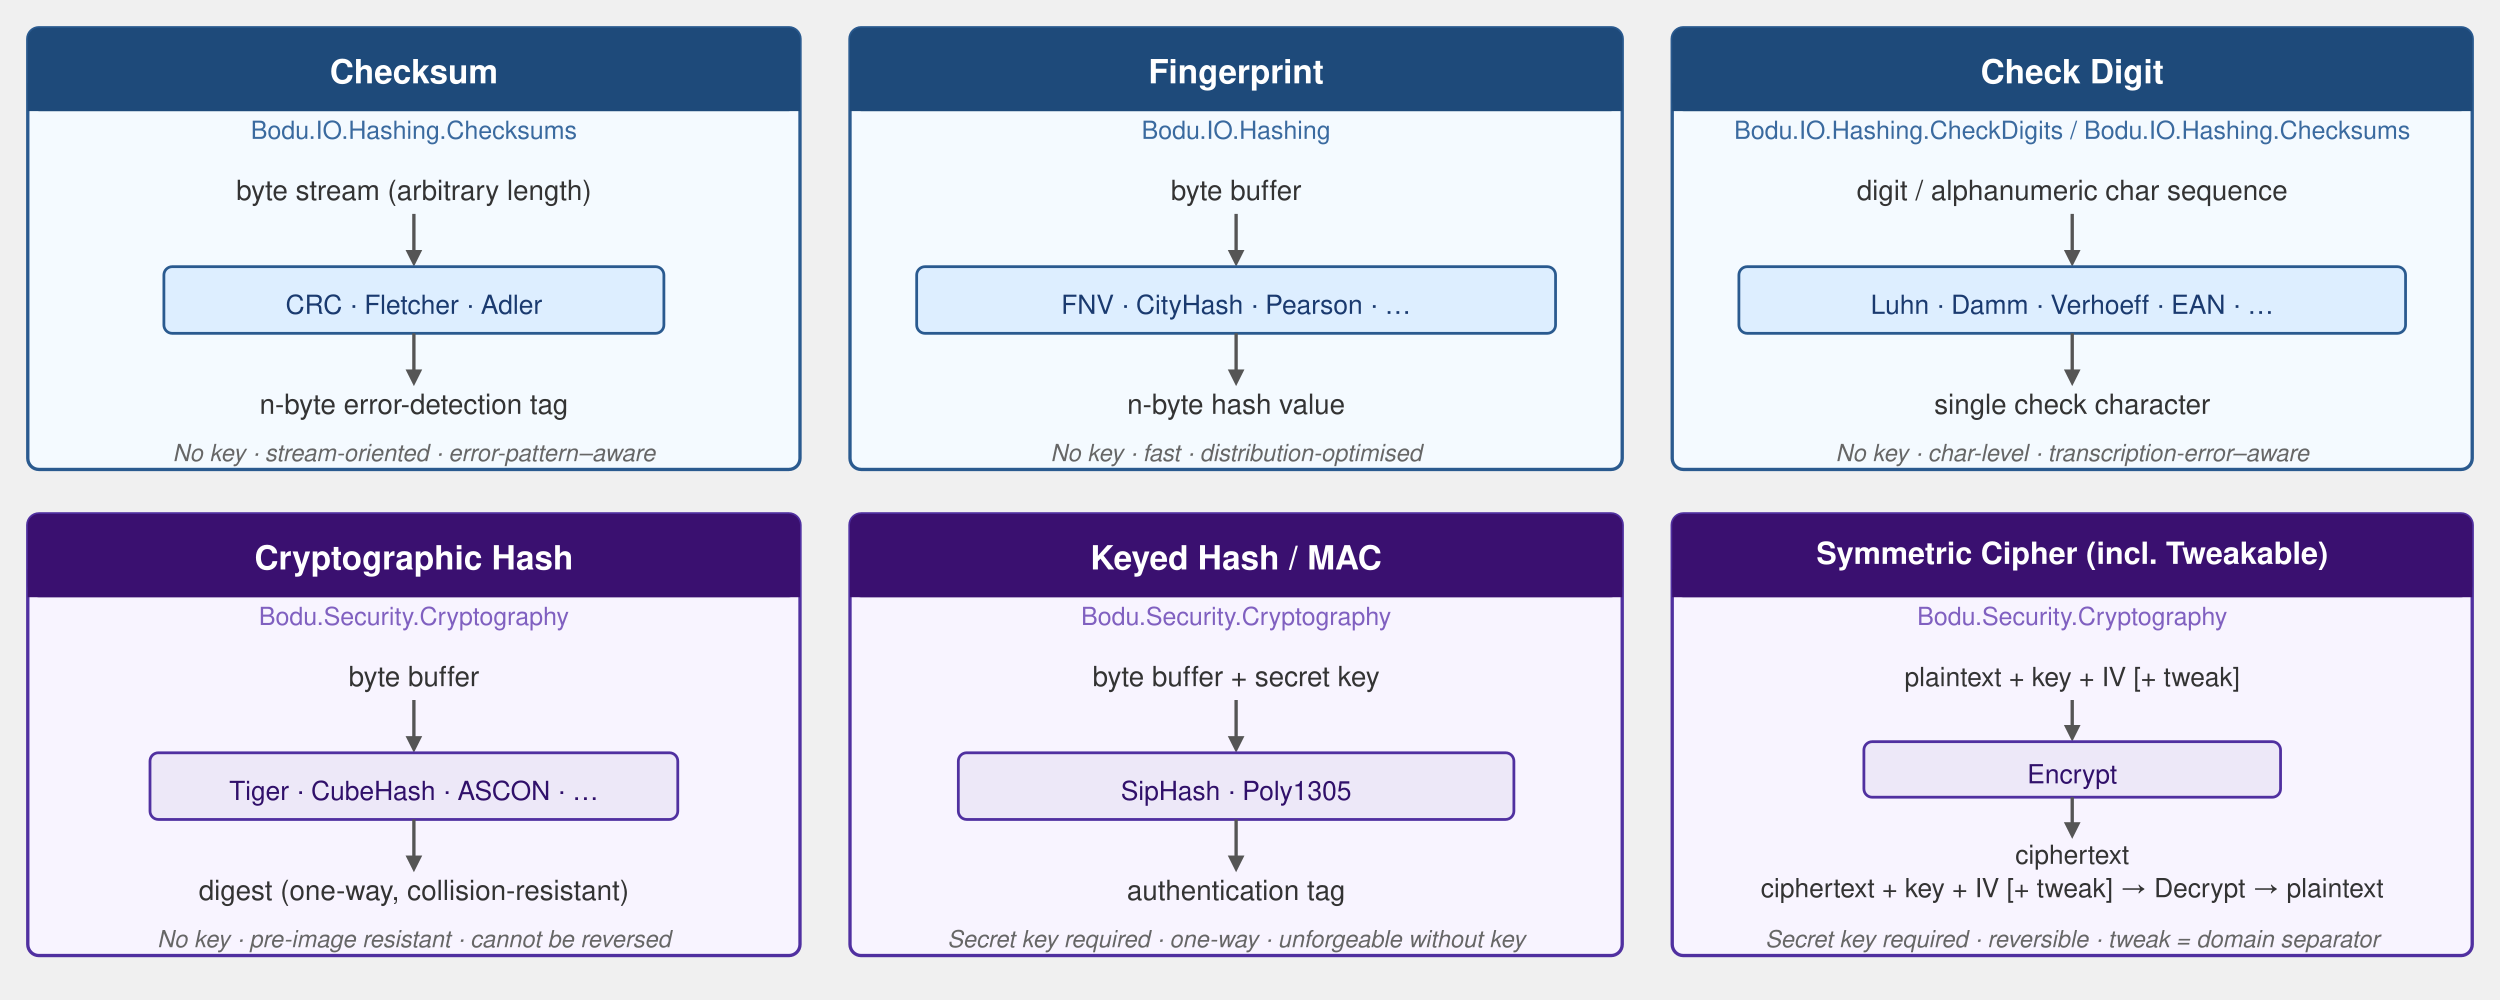
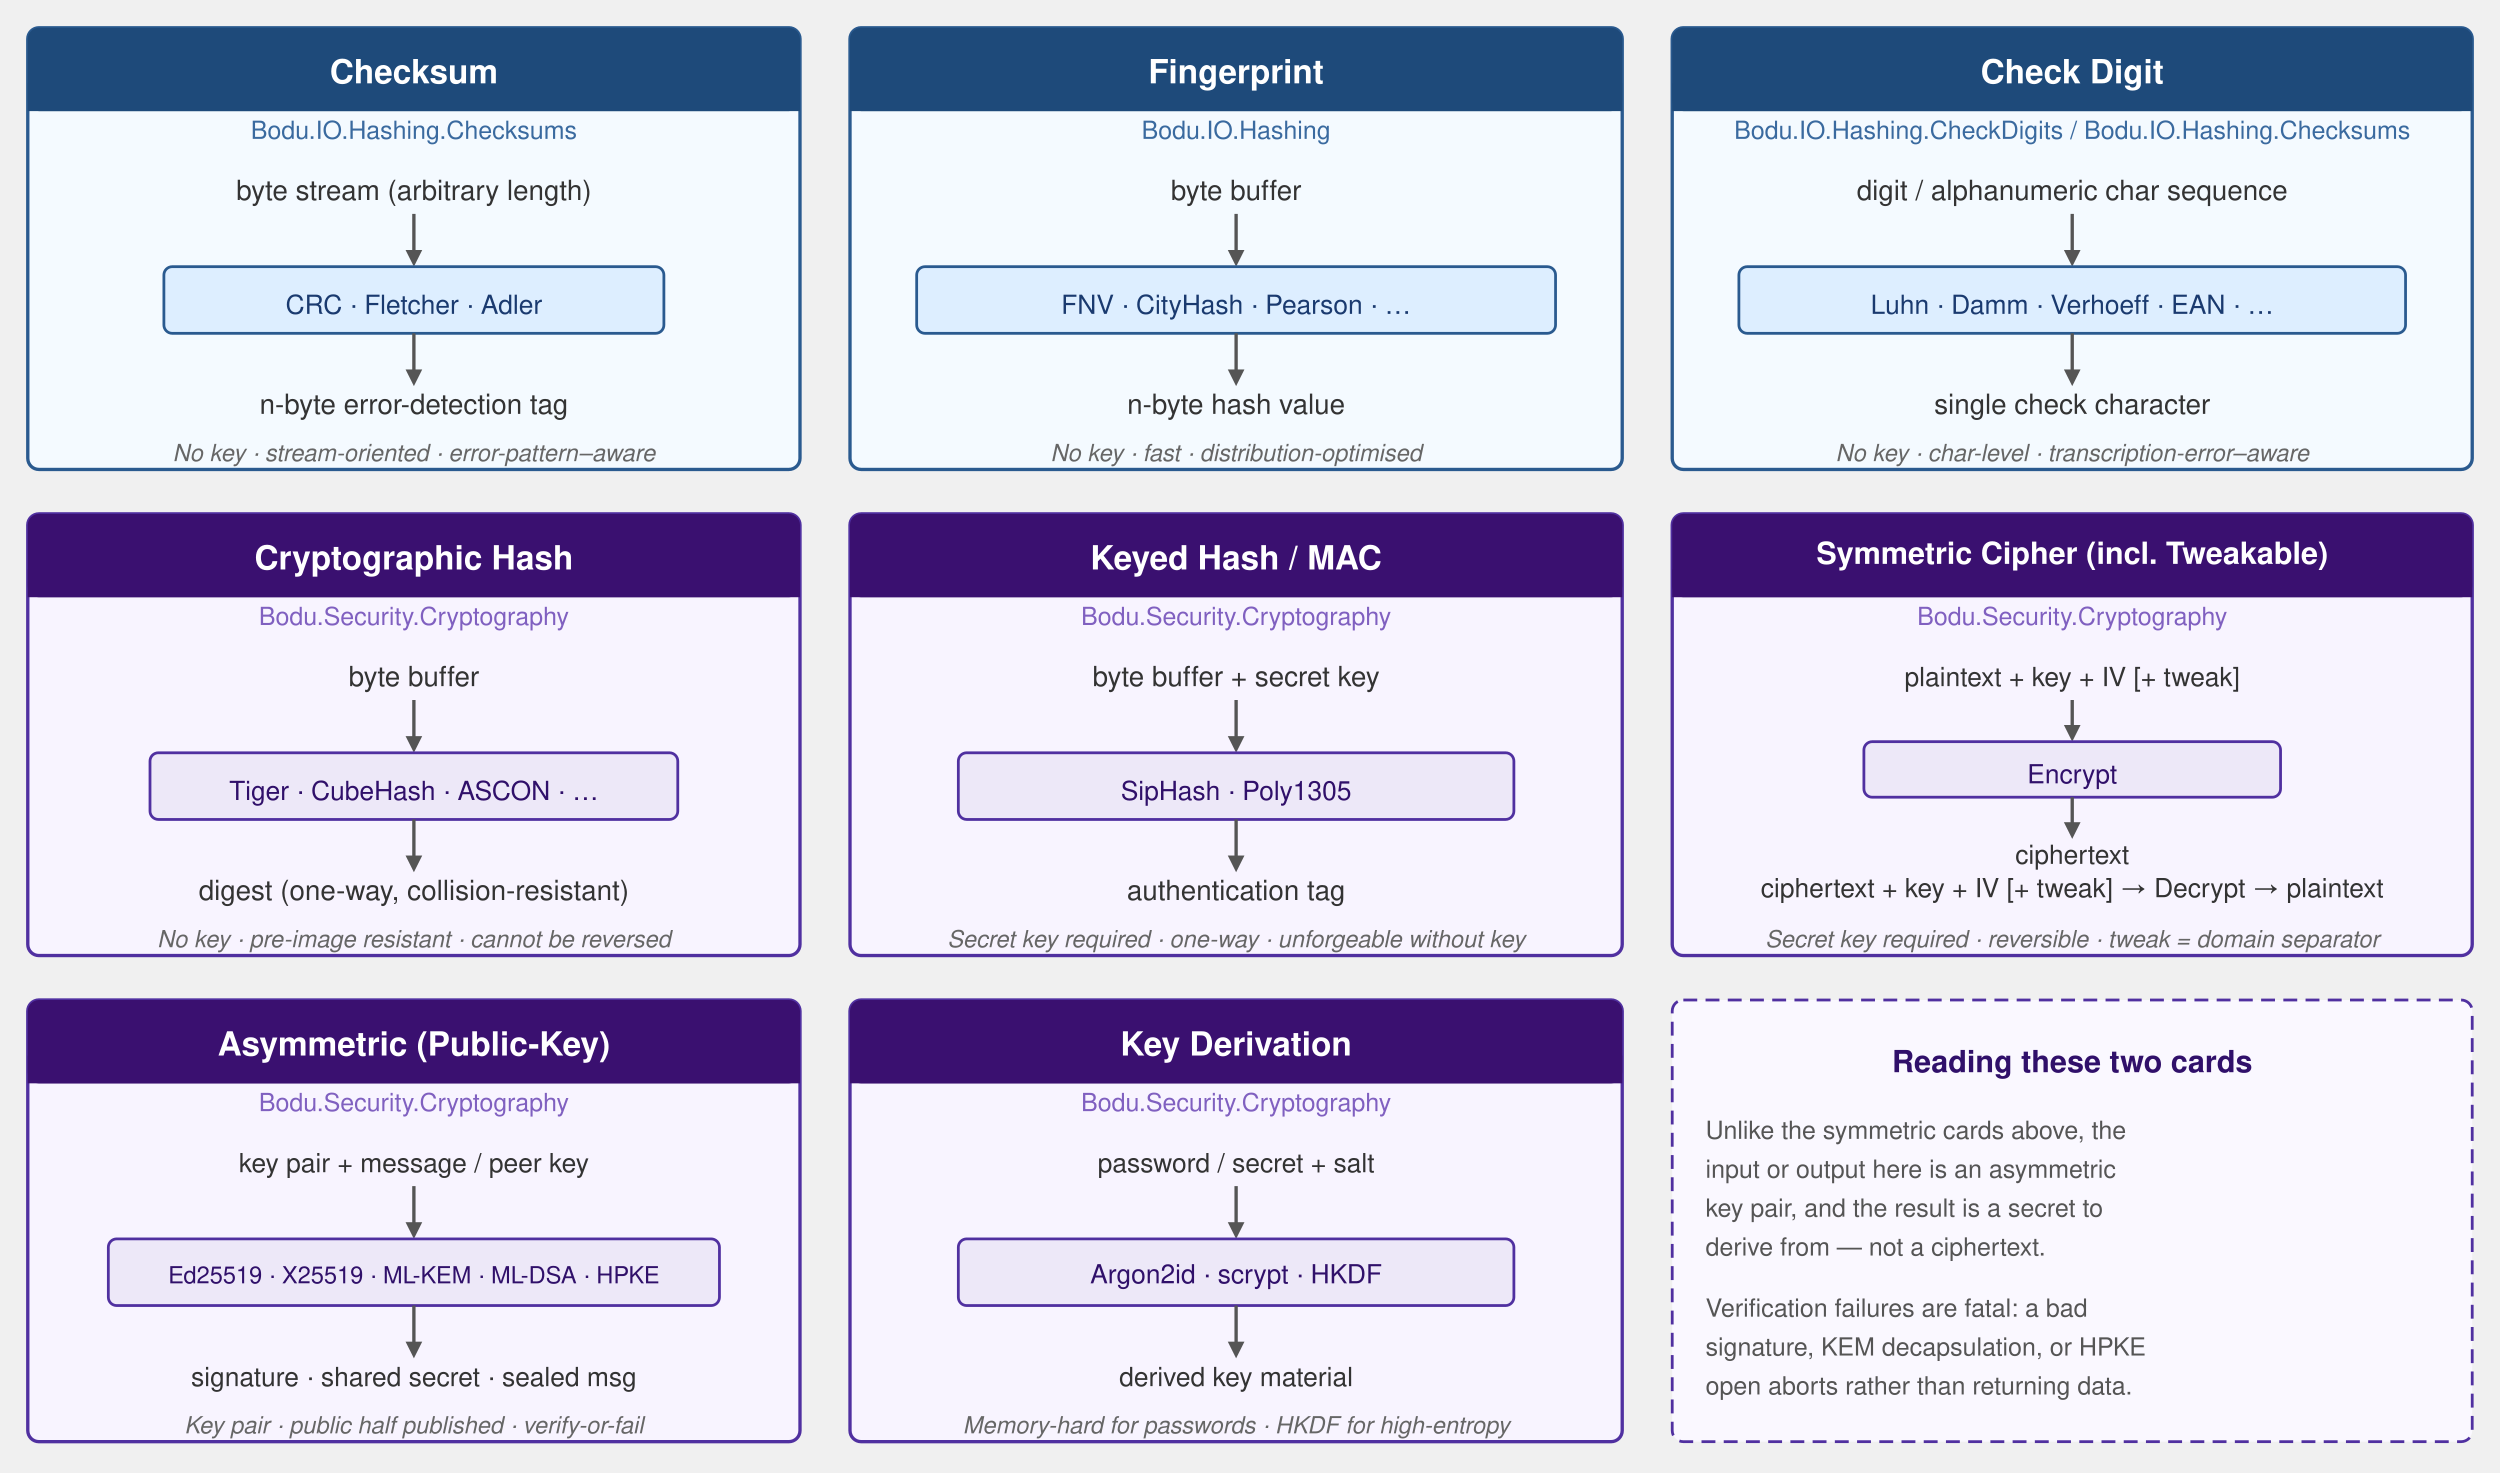
- <svg xmlns="http://www.w3.org/2000/svg" width="900" height="360" viewBox="0 0 900 360">
+ <svg xmlns="http://www.w3.org/2000/svg" width="900" height="530" viewBox="0 0 900 530">
  <defs>
    <style>
      text { font-family: 'Segoe UI', Helvetica, Arial, sans-serif; }
    </style>
    <marker id="arr" viewBox="0 0 8 8" refX="4" refY="4" markerWidth="5" markerHeight="5" orient="auto">
      <path d="M 0 0 L 8 4 L 0 8 Z" fill="#555" />
    </marker>
  </defs>
  <rect x="10" y="10" width="278" height="159" rx="4" fill="#f4faff" stroke="#2a5a8f" stroke-width="1.2" />
  <rect x="10" y="10" width="278" height="30" rx="4" fill="#1e4a7a" />
  <rect x="10" y="30" width="278" height="10" fill="#1e4a7a" />
  <text x="149" y="30" text-anchor="middle" font-size="12" font-weight="bold" fill="#fff">Checksum</text>
  <text x="149" y="50" text-anchor="middle" font-size="9" fill="#3a6a9f">Bodu.IO.Hashing.Checksums</text>
  <text x="149" y="72" text-anchor="middle" font-size="10" fill="#333">byte stream  (arbitrary length)</text>
  <line x1="149" y1="77" x2="149" y2="93" stroke="#555" stroke-width="1.2" marker-end="url(#arr)" />
  <rect x="59" y="96" width="180" height="24" rx="3" fill="#ddeeff" stroke="#2a5a8f" stroke-width="1" />
  <text x="149" y="113" text-anchor="middle" font-size="9.5" fill="#1a3a6f">CRC · Fletcher · Adler</text>
  <line x1="149" y1="120" x2="149" y2="136" stroke="#555" stroke-width="1.2" marker-end="url(#arr)" />
  <text x="149" y="149" text-anchor="middle" font-size="10" fill="#333">n-byte error-detection tag</text>
  <text x="149" y="166" text-anchor="middle" font-size="8.5" fill="#666" font-style="italic">No key · stream-oriented · error-pattern–aware</text>
  <rect x="306" y="10" width="278" height="159" rx="4" fill="#f4faff" stroke="#2a5a8f" stroke-width="1.2" />
  <rect x="306" y="10" width="278" height="30" rx="4" fill="#1e4a7a" />
  <rect x="306" y="30" width="278" height="10" fill="#1e4a7a" />
  <text x="445" y="30" text-anchor="middle" font-size="12" font-weight="bold" fill="#fff">Fingerprint</text>
  <text x="445" y="50" text-anchor="middle" font-size="9" fill="#3a6a9f">Bodu.IO.Hashing</text>
  <text x="445" y="72" text-anchor="middle" font-size="10" fill="#333">byte buffer</text>
  <line x1="445" y1="77" x2="445" y2="93" stroke="#555" stroke-width="1.2" marker-end="url(#arr)" />
  <rect x="330" y="96" width="230" height="24" rx="3" fill="#ddeeff" stroke="#2a5a8f" stroke-width="1" />
  <text x="445" y="113" text-anchor="middle" font-size="9.5" fill="#1a3a6f">FNV · CityHash · Pearson · …</text>
  <line x1="445" y1="120" x2="445" y2="136" stroke="#555" stroke-width="1.2" marker-end="url(#arr)" />
  <text x="445" y="149" text-anchor="middle" font-size="10" fill="#333">n-byte hash value</text>
  <text x="445" y="166" text-anchor="middle" font-size="8.5" fill="#666" font-style="italic">No key · fast · distribution-optimised</text>
  <rect x="602" y="10" width="288" height="159" rx="4" fill="#f4faff" stroke="#2a5a8f" stroke-width="1.2" />
  <rect x="602" y="10" width="288" height="30" rx="4" fill="#1e4a7a" />
  <rect x="602" y="30" width="288" height="10" fill="#1e4a7a" />
  <text x="746" y="30" text-anchor="middle" font-size="12" font-weight="bold" fill="#fff">Check Digit</text>
  <text x="746" y="50" text-anchor="middle" font-size="9" fill="#3a6a9f">Bodu.IO.Hashing.CheckDigits  /  Bodu.IO.Hashing.Checksums</text>
  <text x="746" y="72" text-anchor="middle" font-size="10" fill="#333">digit / alphanumeric char sequence</text>
  <line x1="746" y1="77" x2="746" y2="93" stroke="#555" stroke-width="1.2" marker-end="url(#arr)" />
  <rect x="626" y="96" width="240" height="24" rx="3" fill="#ddeeff" stroke="#2a5a8f" stroke-width="1" />
  <text x="746" y="113" text-anchor="middle" font-size="9.5" fill="#1a3a6f">Luhn · Damm · Verhoeff · EAN · …</text>
  <line x1="746" y1="120" x2="746" y2="136" stroke="#555" stroke-width="1.2" marker-end="url(#arr)" />
  <text x="746" y="149" text-anchor="middle" font-size="10" fill="#333">single check character</text>
  <text x="746" y="166" text-anchor="middle" font-size="8.5" fill="#666" font-style="italic">No key · char-level · transcription-error–aware</text>
  <rect x="10" y="185" width="278" height="159" rx="4" fill="#f8f4ff" stroke="#5030a0" stroke-width="1.2" />
  <rect x="10" y="185" width="278" height="30" rx="4" fill="#3a1070" />
  <rect x="10" y="205" width="278" height="10" fill="#3a1070" />
  <text x="149" y="205" text-anchor="middle" font-size="12" font-weight="bold" fill="#fff">Cryptographic Hash</text>
  <text x="149" y="225" text-anchor="middle" font-size="9" fill="#8060c0">Bodu.Security.Cryptography</text>
  <text x="149" y="247" text-anchor="middle" font-size="10" fill="#333">byte buffer</text>
  <line x1="149" y1="252" x2="149" y2="268" stroke="#555" stroke-width="1.2" marker-end="url(#arr)" />
  <rect x="54" y="271" width="190" height="24" rx="3" fill="#ede8f8" stroke="#5030a0" stroke-width="1" />
  <text x="149" y="288" text-anchor="middle" font-size="9.5" fill="#30106a">Tiger · CubeHash · ASCON · …</text>
  <line x1="149" y1="295" x2="149" y2="311" stroke="#555" stroke-width="1.2" marker-end="url(#arr)" />
  <text x="149" y="324" text-anchor="middle" font-size="10" fill="#333">digest  (one-way, collision-resistant)</text>
  <text x="149" y="341" text-anchor="middle" font-size="8.5" fill="#666" font-style="italic">No key · pre-image resistant · cannot be reversed</text>
  <rect x="306" y="185" width="278" height="159" rx="4" fill="#f8f4ff" stroke="#5030a0" stroke-width="1.2" />
  <rect x="306" y="185" width="278" height="30" rx="4" fill="#3a1070" />
  <rect x="306" y="205" width="278" height="10" fill="#3a1070" />
  <text x="445" y="205" text-anchor="middle" font-size="12" font-weight="bold" fill="#fff">Keyed Hash / MAC</text>
  <text x="445" y="225" text-anchor="middle" font-size="9" fill="#8060c0">Bodu.Security.Cryptography</text>
  <text x="445" y="247" text-anchor="middle" font-size="10" fill="#333">byte buffer  +  secret key</text>
  <line x1="445" y1="252" x2="445" y2="268" stroke="#555" stroke-width="1.2" marker-end="url(#arr)" />
  <rect x="345" y="271" width="200" height="24" rx="3" fill="#ede8f8" stroke="#5030a0" stroke-width="1" />
  <text x="445" y="288" text-anchor="middle" font-size="9.5" fill="#30106a">SipHash · Poly1305</text>
  <line x1="445" y1="295" x2="445" y2="311" stroke="#555" stroke-width="1.2" marker-end="url(#arr)" />
  <text x="445" y="324" text-anchor="middle" font-size="10" fill="#333">authentication tag</text>
  <text x="445" y="341" text-anchor="middle" font-size="8.5" fill="#666" font-style="italic">Secret key required · one-way · unforgeable without key</text>
  <rect x="602" y="185" width="288" height="159" rx="4" fill="#f8f4ff" stroke="#5030a0" stroke-width="1.2" />
  <rect x="602" y="185" width="288" height="30" rx="4" fill="#3a1070" />
  <rect x="602" y="205" width="288" height="10" fill="#3a1070" />
  <text x="746" y="203" text-anchor="middle" font-size="11" font-weight="bold" fill="#fff">Symmetric Cipher  (incl. Tweakable)</text>
  <text x="746" y="225" text-anchor="middle" font-size="9" fill="#8060c0">Bodu.Security.Cryptography</text>
  <text x="746" y="247" text-anchor="middle" font-size="9.5" fill="#333">plaintext + key + IV  [+ tweak]</text>
  <line x1="746" y1="252" x2="746" y2="264" stroke="#555" stroke-width="1.2" marker-end="url(#arr)" />
  <rect x="671" y="267" width="150" height="20" rx="3" fill="#ede8f8" stroke="#5030a0" stroke-width="1" />
  <text x="746" y="282" text-anchor="middle" font-size="9.5" fill="#30106a">Encrypt</text>
  <line x1="746" y1="287" x2="746" y2="299" stroke="#555" stroke-width="1.2" marker-end="url(#arr)" />
  <text x="746" y="311" text-anchor="middle" font-size="9.5" fill="#333">ciphertext</text>
  <text x="746" y="323" text-anchor="middle" font-size="9.5" fill="#333">ciphertext + key + IV  [+ tweak]  →  Decrypt  →  plaintext</text>
  <text x="746" y="341" text-anchor="middle" font-size="8.5" fill="#666" font-style="italic">Secret key required · reversible · tweak = domain separator</text>
+   <rect x="10" y="360" width="278" height="159" rx="4" fill="#f8f4ff" stroke="#5030a0" stroke-width="1.2" />
+   <rect x="10" y="360" width="278" height="30" rx="4" fill="#3a1070" />
+   <rect x="10" y="380" width="278" height="10" fill="#3a1070" />
+   <text x="149" y="380" text-anchor="middle" font-size="12" font-weight="bold" fill="#fff">Asymmetric (Public-Key)</text>
+   <text x="149" y="400" text-anchor="middle" font-size="9" fill="#8060c0">Bodu.Security.Cryptography</text>
+   <text x="149" y="422" text-anchor="middle" font-size="9.5" fill="#333">key pair  +  message / peer key</text>
+   <line x1="149" y1="427" x2="149" y2="443" stroke="#555" stroke-width="1.2" marker-end="url(#arr)" />
+   <rect x="39" y="446" width="220" height="24" rx="3" fill="#ede8f8" stroke="#5030a0" stroke-width="1" />
+   <text x="149" y="462" text-anchor="middle" font-size="8.5" fill="#30106a">Ed25519 · X25519 · ML-KEM · ML-DSA · HPKE</text>
+   <line x1="149" y1="470" x2="149" y2="486" stroke="#555" stroke-width="1.2" marker-end="url(#arr)" />
+   <text x="149" y="499" text-anchor="middle" font-size="9.5" fill="#333">signature · shared secret · sealed msg</text>
+   <text x="149" y="516" text-anchor="middle" font-size="8.5" fill="#666" font-style="italic">Key pair · public half published · verify-or-fail</text>
+   <rect x="306" y="360" width="278" height="159" rx="4" fill="#f8f4ff" stroke="#5030a0" stroke-width="1.2" />
+   <rect x="306" y="360" width="278" height="30" rx="4" fill="#3a1070" />
+   <rect x="306" y="380" width="278" height="10" fill="#3a1070" />
+   <text x="445" y="380" text-anchor="middle" font-size="12" font-weight="bold" fill="#fff">Key Derivation</text>
+   <text x="445" y="400" text-anchor="middle" font-size="9" fill="#8060c0">Bodu.Security.Cryptography</text>
+   <text x="445" y="422" text-anchor="middle" font-size="9.5" fill="#333">password / secret  +  salt</text>
+   <line x1="445" y1="427" x2="445" y2="443" stroke="#555" stroke-width="1.2" marker-end="url(#arr)" />
+   <rect x="345" y="446" width="200" height="24" rx="3" fill="#ede8f8" stroke="#5030a0" stroke-width="1" />
+   <text x="445" y="462" text-anchor="middle" font-size="9.5" fill="#30106a">Argon2id · scrypt · HKDF</text>
+   <line x1="445" y1="470" x2="445" y2="486" stroke="#555" stroke-width="1.2" marker-end="url(#arr)" />
+   <text x="445" y="499" text-anchor="middle" font-size="9.5" fill="#333">derived key material</text>
+   <text x="445" y="516" text-anchor="middle" font-size="8.5" fill="#666" font-style="italic">Memory-hard for passwords · HKDF for high-entropy</text>
+   <rect x="602" y="360" width="288" height="159" rx="4" fill="#faf8ff" stroke="#5030a0" stroke-width="1" stroke-dasharray="5,3" />
+   <text x="746" y="386" text-anchor="middle" font-size="11" font-weight="bold" fill="#30106a">Reading these two cards</text>
+   <text x="614" y="410" font-size="9" fill="#555">Unlike the symmetric cards above, the</text>
+   <text x="614" y="424" font-size="9" fill="#555">input or output here is an asymmetric</text>
+   <text x="614" y="438" font-size="9" fill="#555">key pair, and the result is a secret to</text>
+   <text x="614" y="452" font-size="9" fill="#555">derive from — not a ciphertext.</text>
+   <text x="614" y="474" font-size="9" fill="#555">Verification failures are fatal: a bad</text>
+   <text x="614" y="488" font-size="9" fill="#555">signature, KEM decapsulation, or HPKE</text>
+   <text x="614" y="502" font-size="9" fill="#555">open aborts rather than returning data.</text>
</svg>
